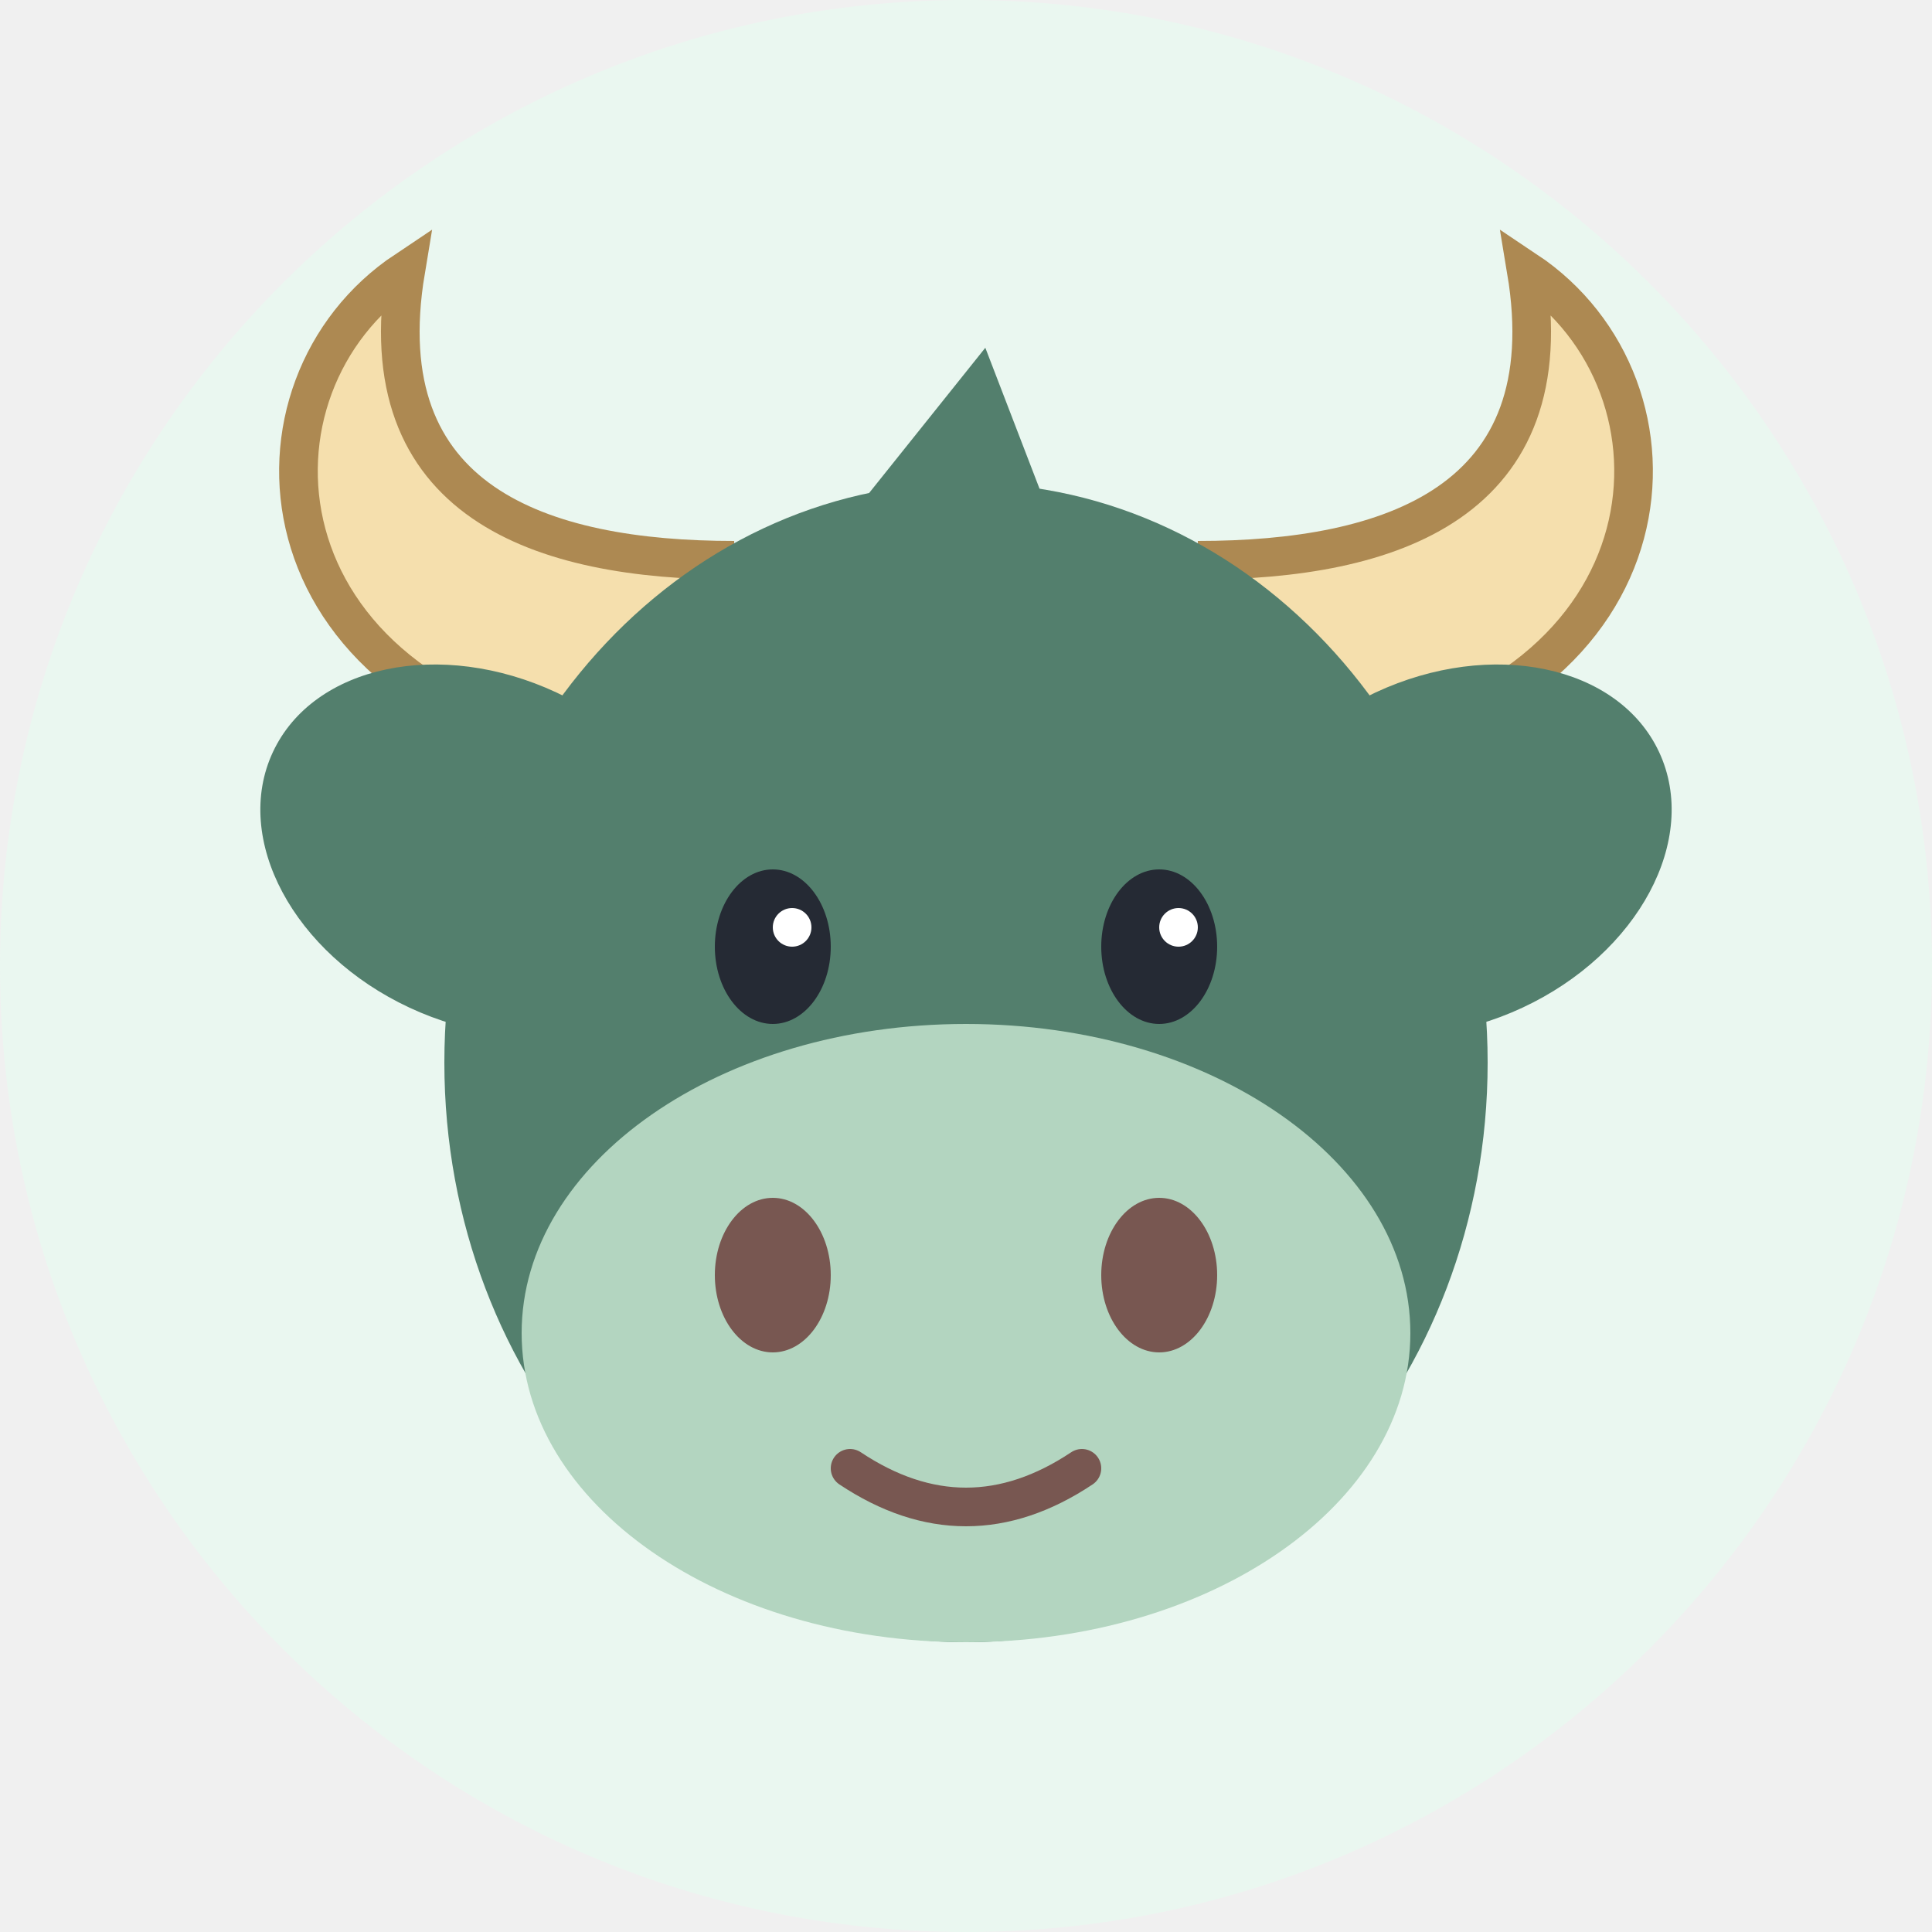
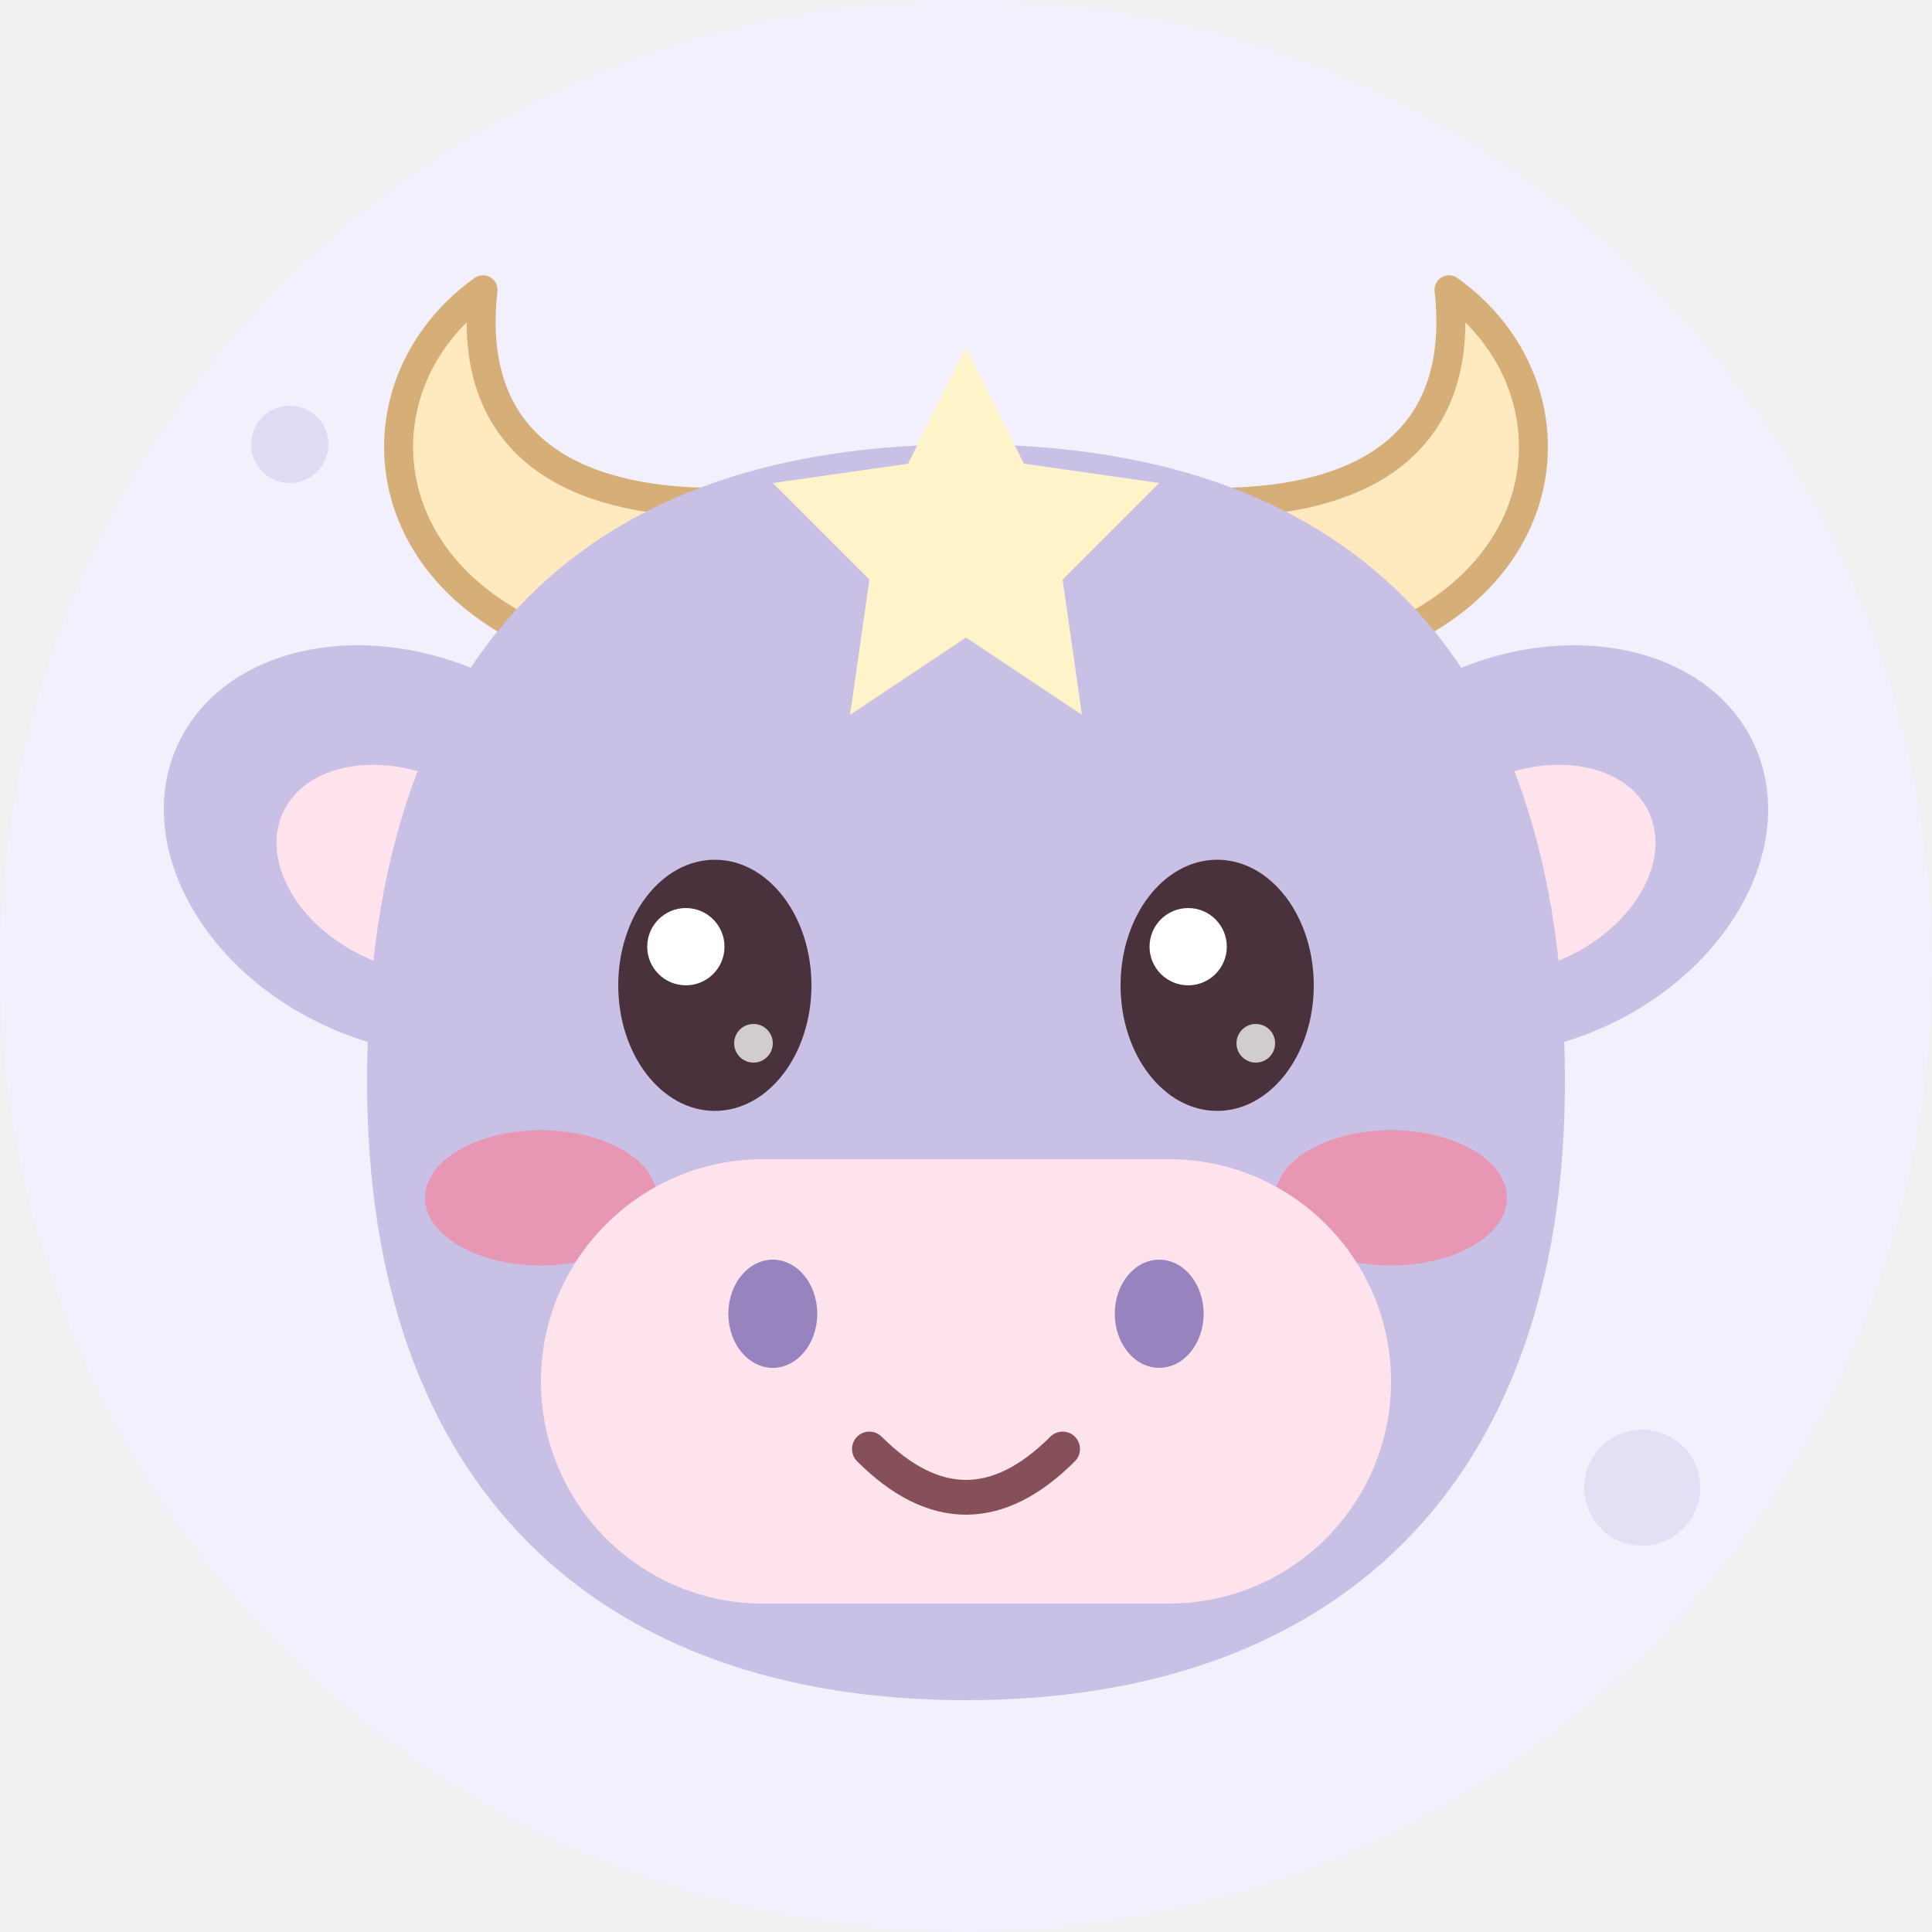
- <svg xmlns="http://www.w3.org/2000/svg" viewBox="0 0 100 100" role="img" aria-label="牛主题头像">
-   <rect width="100" height="100" rx="50" fill="#eaf7f0" />
-   <path d="M31 39C13 36 12 20 21 14c-2 12 7 15 17 15M69 39c18-3 19-19 10-25 2 12-7 15-17 15" fill="#f5dfad" stroke="#ad8952" stroke-width="2" />
-   <ellipse cx="25" cy="44" rx="12" ry="9" transform="rotate(25 25 44)" fill="#537f6d" />
-   <ellipse cx="75" cy="44" rx="12" ry="9" transform="rotate(-25 75 44)" fill="#537f6d" />
-   <ellipse cx="50" cy="55" rx="27" ry="30" fill="#537f6d" />
-   <path d="M43 28l8-10 5 13" fill="#537f6d" />
-   <ellipse cx="40" cy="49" rx="3" ry="4" fill="#252a34" />
-   <ellipse cx="60" cy="49" rx="3" ry="4" fill="#252a34" />
-   <circle cx="41" cy="48" r="1" fill="white" />
-   <circle cx="61" cy="48" r="1" fill="white" />
-   <ellipse cx="50" cy="69" rx="23" ry="16" fill="#b3d5c0" />
-   <ellipse cx="40" cy="66" rx="3" ry="4" fill="#785751" />
-   <ellipse cx="60" cy="66" rx="3" ry="4" fill="#785751" />
-   <path d="M44 76q6 4 12 0" fill="none" stroke="#785751" stroke-width="2" stroke-linecap="round" />
+ <svg xmlns="http://www.w3.org/2000/svg" viewBox="0 0 100 100" role="img" aria-label="可爱小牛头像">
+   <circle cx="50" cy="50" r="50" fill="#F1F0FC" />
+   <circle cx="15" cy="23" r="2" fill="#C9C0E6" opacity=".45" />
+   <circle cx="85" cy="77" r="3" fill="#C9C0E6" opacity=".35" />
+   <path d="M31 34C19 31 18 20 25 15c-1 9 6 11 12 11M69 34c12-3 13-14 6-19 1 9-6 11-12 11" fill="#FFE9BF" stroke="#D5AE78" stroke-width="1.5" stroke-linejoin="round" />
+   <ellipse cx="21" cy="44" rx="13" ry="10" transform="rotate(25 21 44)" fill="#C9C0E6" />
+   <ellipse cx="79" cy="44" rx="13" ry="10" transform="rotate(-25 79 44)" fill="#C9C0E6" />
+   <ellipse cx="21" cy="45" rx="7" ry="5" transform="rotate(25 21 45)" fill="#FFE3EC" />
+   <ellipse cx="79" cy="45" rx="7" ry="5" transform="rotate(-25 79 45)" fill="#FFE3EC" />
+   <path d="M19 56c0-23 12-33 31-33s31 10 31 33c0 21-12 32-31 32S19 77 19 56" fill="#C9C0E6" />
+   <path d="m50 18 3 6 7 1-5 5 1 7-6-4-6 4 1-7-5-5 7-1z" fill="#FFF3C9" />
+   <ellipse cx="37" cy="51" rx="5" ry="6.5" fill="#49323B" />
+   <ellipse cx="63" cy="51" rx="5" ry="6.5" fill="#49323B" />
+   <circle cx="35.5" cy="49" r="2" fill="#fff" />
+   <circle cx="61.5" cy="49" r="2" fill="#fff" />
+   <circle cx="39" cy="54" r="1" fill="#fff" opacity=".75" />
+   <circle cx="65" cy="54" r="1" fill="#fff" opacity=".75" />
+   <ellipse cx="28" cy="62" rx="6" ry="3.5" fill="#F4869C" opacity=".7" />
+   <ellipse cx="72" cy="62" rx="6" ry="3.5" fill="#F4869C" opacity=".7" />
+   <rect x="28" y="60" width="44" height="23" rx="11.5" fill="#FFE3EC" />
+   <ellipse cx="40" cy="68" rx="2.3" ry="2.8" fill="#9784BF" />
+   <ellipse cx="60" cy="68" rx="2.3" ry="2.8" fill="#9784BF" />
+   <path d="M45 75q5 5 10 0" fill="none" stroke="#85505A" stroke-width="1.8" stroke-linecap="round" />
</svg>
